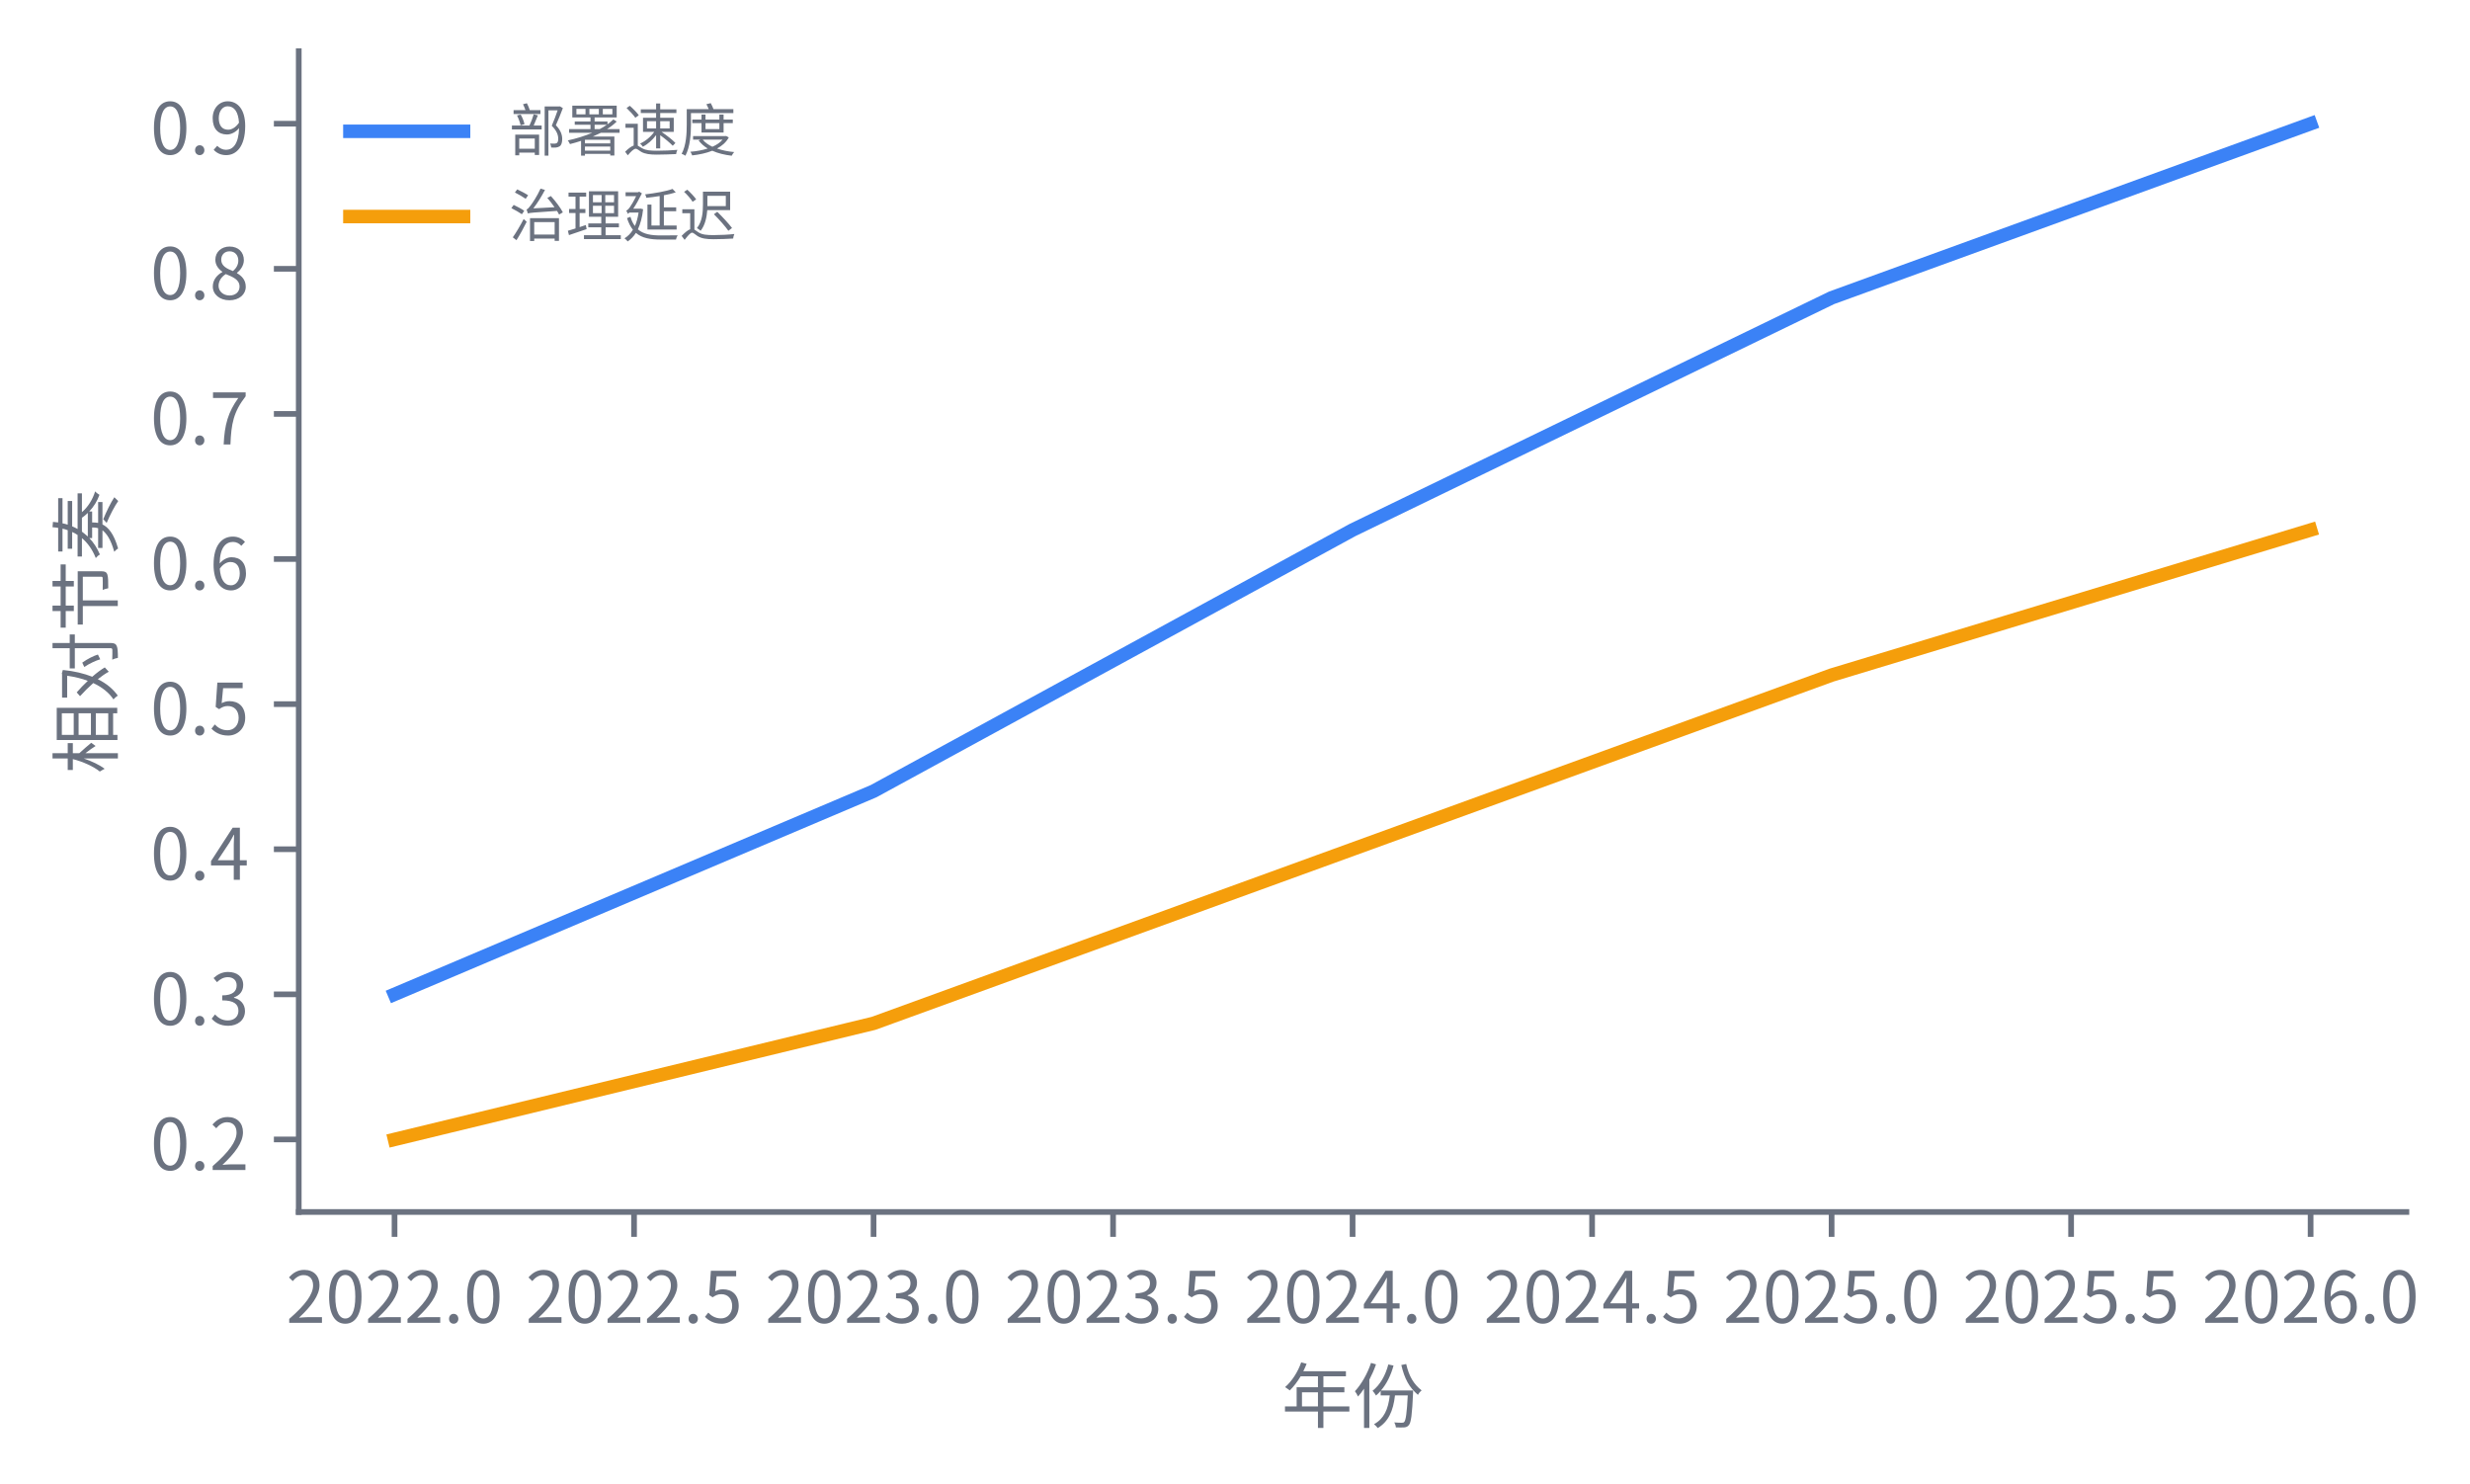
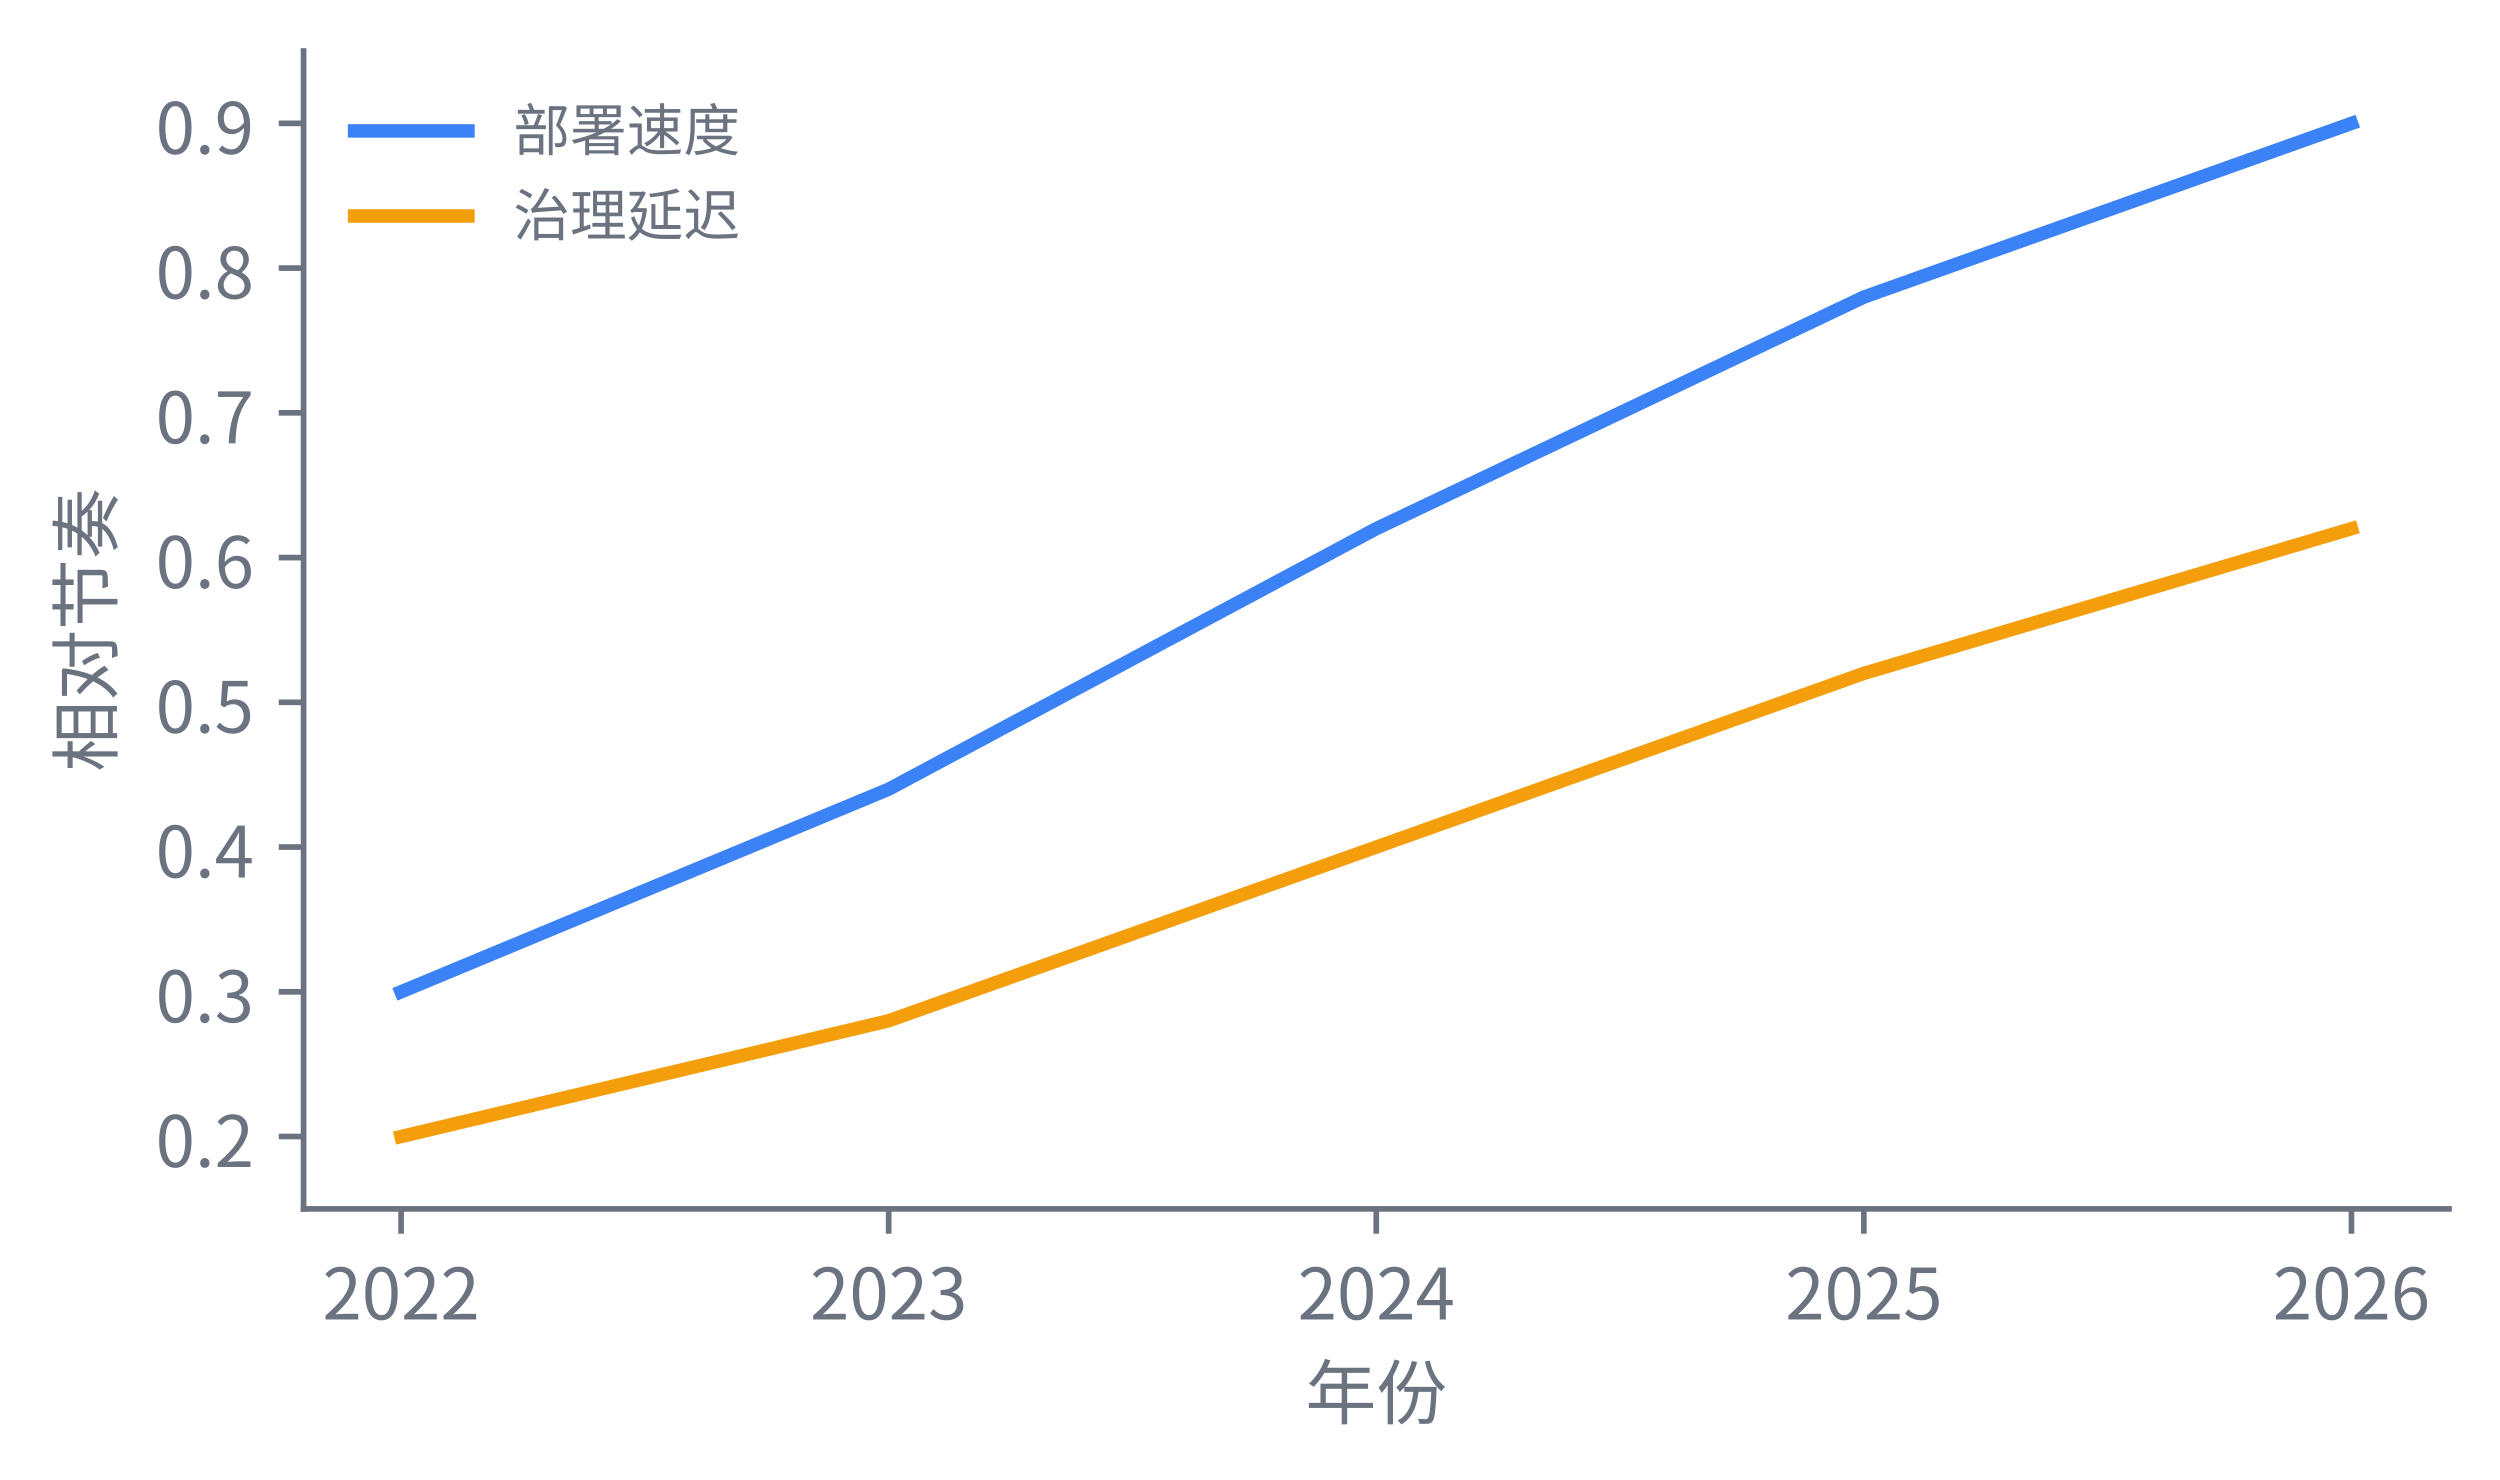
- <svg xmlns="http://www.w3.org/2000/svg" xmlns:xlink="http://www.w3.org/1999/xlink" width="347.685pt" height="208.8pt" viewBox="0 0 347.685 208.8" version="1.1">
+ <svg xmlns="http://www.w3.org/2000/svg" xmlns:xlink="http://www.w3.org/1999/xlink" width="352.8pt" height="208.8pt" viewBox="0 0 352.8 208.8" version="1.1">
  <defs>
    <style type="text/css">*{stroke-linejoin: round; stroke-linecap: butt}</style>
  </defs>
  <g id="figure_1">
    <g id="patch_1">
-       <path d="M 0 208.8  L 347.685 208.8  L 347.685 0  L 0 0  L 0 208.8  z " style="fill: none" />
+       <path d="M 0 208.8 L 352.8 208.8 L 352.8 0 L 0 0 L 0 208.8 z " style="fill: none" />
    </g>
    <g id="axes_1">
      <g id="patch_2">
-         <path d="M 42.052 170.6  L 338.734 170.6  L 338.734 7.2  L 42.052 7.2  L 42.052 170.6  z " style="fill: none" />
+         <path d="M 42.841 170.6 L 345.6 170.6 L 345.6 7.2 L 42.841 7.2 L 42.841 170.6 z " style="fill: none" />
      </g>
      <g id="matplotlib.axis_1">
        <g id="xtick_1">
          <g id="line2d_1">
            <defs>
-               <path id="m3ddbf1f13f" d="M 0 0  L 0 3.5  " style="stroke: #6b7280; stroke-width: 0.8" />
+               <path id="m428216b409" d="M 0 0 L 0 3.5 " style="stroke: #6b7280; stroke-width: 0.8" />
            </defs>
            <g>
-               <use xlink:href="#m3ddbf1f13f" x="55.537" y="170.6" style="fill: #6b7280; stroke: #6b7280; stroke-width: 0.8" />
+               <use xlink:href="#m428216b409" x="56.602" y="170.6" style="fill: #6b7280; stroke: #6b7280; stroke-width: 0.8" />
            </g>
          </g>
          <g id="text_1">
-             <text style="font-size: 10px; font-family: 'PingFang SC', 'Heiti SC', 'STHeiti', 'Noto Sans CJK SC', 'Microsoft YaHei', 'SimHei', 'Arial Unicode MS', 'DejaVu Sans', sans-serif; text-anchor: middle; fill: #6b7280" x="55.537" y="186.2" transform="rotate(-0 55.53713 186.2)">2022.0</text>
+             <text style="font-size: 10px; font-family: 'PingFang SC', 'Heiti SC', 'STHeiti', 'Noto Sans CJK SC', 'Microsoft YaHei', 'SimHei', 'Arial Unicode MS', 'DejaVu Sans', sans-serif; text-anchor: middle; fill: #6b7280" x="56.602" y="186.2" transform="rotate(-0 56.60242 186.2)">2022</text>
          </g>
        </g>
        <g id="xtick_2">
          <g id="line2d_2">
            <g>
-               <use xlink:href="#m3ddbf1f13f" x="89.251" y="170.6" style="fill: #6b7280; stroke: #6b7280; stroke-width: 0.8" />
+               <use xlink:href="#m428216b409" x="125.411" y="170.6" style="fill: #6b7280; stroke: #6b7280; stroke-width: 0.8" />
            </g>
          </g>
          <g id="text_2">
-             <text style="font-size: 10px; font-family: 'PingFang SC', 'Heiti SC', 'STHeiti', 'Noto Sans CJK SC', 'Microsoft YaHei', 'SimHei', 'Arial Unicode MS', 'DejaVu Sans', sans-serif; text-anchor: middle; fill: #6b7280" x="89.251" y="186.2" transform="rotate(-0 89.25107 186.2)">2022.5</text>
+             <text style="font-size: 10px; font-family: 'PingFang SC', 'Heiti SC', 'STHeiti', 'Noto Sans CJK SC', 'Microsoft YaHei', 'SimHei', 'Arial Unicode MS', 'DejaVu Sans', sans-serif; text-anchor: middle; fill: #6b7280" x="125.411" y="186.2" transform="rotate(-0 125.4114 186.2)">2023</text>
          </g>
        </g>
        <g id="xtick_3">
          <g id="line2d_3">
            <g>
-               <use xlink:href="#m3ddbf1f13f" x="122.965" y="170.6" style="fill: #6b7280; stroke: #6b7280; stroke-width: 0.8" />
+               <use xlink:href="#m428216b409" x="194.22" y="170.6" style="fill: #6b7280; stroke: #6b7280; stroke-width: 0.8" />
            </g>
          </g>
          <g id="text_3">
-             <text style="font-size: 10px; font-family: 'PingFang SC', 'Heiti SC', 'STHeiti', 'Noto Sans CJK SC', 'Microsoft YaHei', 'SimHei', 'Arial Unicode MS', 'DejaVu Sans', sans-serif; text-anchor: middle; fill: #6b7280" x="122.965" y="186.2" transform="rotate(-0 122.965 186.2)">2023.0</text>
+             <text style="font-size: 10px; font-family: 'PingFang SC', 'Heiti SC', 'STHeiti', 'Noto Sans CJK SC', 'Microsoft YaHei', 'SimHei', 'Arial Unicode MS', 'DejaVu Sans', sans-serif; text-anchor: middle; fill: #6b7280" x="194.22" y="186.2" transform="rotate(-0 194.2203 186.2)">2024</text>
          </g>
        </g>
        <g id="xtick_4">
          <g id="line2d_4">
            <g>
-               <use xlink:href="#m3ddbf1f13f" x="156.679" y="170.6" style="fill: #6b7280; stroke: #6b7280; stroke-width: 0.8" />
+               <use xlink:href="#m428216b409" x="263.029" y="170.6" style="fill: #6b7280; stroke: #6b7280; stroke-width: 0.8" />
            </g>
          </g>
          <g id="text_4">
-             <text style="font-size: 10px; font-family: 'PingFang SC', 'Heiti SC', 'STHeiti', 'Noto Sans CJK SC', 'Microsoft YaHei', 'SimHei', 'Arial Unicode MS', 'DejaVu Sans', sans-serif; text-anchor: middle; fill: #6b7280" x="156.679" y="186.2" transform="rotate(-0 156.6789 186.2)">2023.5</text>
+             <text style="font-size: 10px; font-family: 'PingFang SC', 'Heiti SC', 'STHeiti', 'Noto Sans CJK SC', 'Microsoft YaHei', 'SimHei', 'Arial Unicode MS', 'DejaVu Sans', sans-serif; text-anchor: middle; fill: #6b7280" x="263.029" y="186.2" transform="rotate(-0 263.0293 186.2)">2025</text>
          </g>
        </g>
        <g id="xtick_5">
          <g id="line2d_5">
            <g>
-               <use xlink:href="#m3ddbf1f13f" x="190.393" y="170.6" style="fill: #6b7280; stroke: #6b7280; stroke-width: 0.8" />
+               <use xlink:href="#m428216b409" x="331.838" y="170.6" style="fill: #6b7280; stroke: #6b7280; stroke-width: 0.8" />
            </g>
          </g>
          <g id="text_5">
-             <text style="font-size: 10px; font-family: 'PingFang SC', 'Heiti SC', 'STHeiti', 'Noto Sans CJK SC', 'Microsoft YaHei', 'SimHei', 'Arial Unicode MS', 'DejaVu Sans', sans-serif; text-anchor: middle; fill: #6b7280" x="190.393" y="186.2" transform="rotate(-0 190.3929 186.2)">2024.0</text>
+             <text style="font-size: 10px; font-family: 'PingFang SC', 'Heiti SC', 'STHeiti', 'Noto Sans CJK SC', 'Microsoft YaHei', 'SimHei', 'Arial Unicode MS', 'DejaVu Sans', sans-serif; text-anchor: middle; fill: #6b7280" x="331.838" y="186.2" transform="rotate(-0 331.8382 186.2)">2026</text>
          </g>
        </g>
-         <g id="xtick_6">
-           <g id="line2d_6">
-             <g>
-               <use xlink:href="#m3ddbf1f13f" x="224.107" y="170.6" style="fill: #6b7280; stroke: #6b7280; stroke-width: 0.8" />
-             </g>
-           </g>
-           <g id="text_6">
-             <text style="font-size: 10px; font-family: 'PingFang SC', 'Heiti SC', 'STHeiti', 'Noto Sans CJK SC', 'Microsoft YaHei', 'SimHei', 'Arial Unicode MS', 'DejaVu Sans', sans-serif; text-anchor: middle; fill: #6b7280" x="224.107" y="186.2" transform="rotate(-0 224.1068 186.2)">2024.5</text>
-           </g>
-         </g>
-         <g id="xtick_7">
-           <g id="line2d_7">
-             <g>
-               <use xlink:href="#m3ddbf1f13f" x="257.821" y="170.6" style="fill: #6b7280; stroke: #6b7280; stroke-width: 0.8" />
-             </g>
-           </g>
-           <g id="text_7">
-             <text style="font-size: 10px; font-family: 'PingFang SC', 'Heiti SC', 'STHeiti', 'Noto Sans CJK SC', 'Microsoft YaHei', 'SimHei', 'Arial Unicode MS', 'DejaVu Sans', sans-serif; text-anchor: middle; fill: #6b7280" x="257.821" y="186.2" transform="rotate(-0 257.8207 186.2)">2025.0</text>
-           </g>
-         </g>
-         <g id="xtick_8">
-           <g id="line2d_8">
-             <g>
-               <use xlink:href="#m3ddbf1f13f" x="291.535" y="170.6" style="fill: #6b7280; stroke: #6b7280; stroke-width: 0.8" />
-             </g>
-           </g>
-           <g id="text_8">
-             <text style="font-size: 10px; font-family: 'PingFang SC', 'Heiti SC', 'STHeiti', 'Noto Sans CJK SC', 'Microsoft YaHei', 'SimHei', 'Arial Unicode MS', 'DejaVu Sans', sans-serif; text-anchor: middle; fill: #6b7280" x="291.535" y="186.2" transform="rotate(-0 291.5347 186.2)">2025.5</text>
-           </g>
-         </g>
-         <g id="xtick_9">
-           <g id="line2d_9">
-             <g>
-               <use xlink:href="#m3ddbf1f13f" x="325.249" y="170.6" style="fill: #6b7280; stroke: #6b7280; stroke-width: 0.8" />
-             </g>
-           </g>
-           <g id="text_9">
-             <text style="font-size: 10px; font-family: 'PingFang SC', 'Heiti SC', 'STHeiti', 'Noto Sans CJK SC', 'Microsoft YaHei', 'SimHei', 'Arial Unicode MS', 'DejaVu Sans', sans-serif; text-anchor: middle; fill: #6b7280" x="325.249" y="186.2" transform="rotate(-0 325.2486 186.2)">2026.0</text>
-           </g>
-         </g>
-         <g id="text_10">
-           <text style="font-size: 10px; font-family: 'PingFang SC', 'Heiti SC', 'STHeiti', 'Noto Sans CJK SC', 'Microsoft YaHei', 'SimHei', 'Arial Unicode MS', 'DejaVu Sans', sans-serif; text-anchor: middle; fill: #6b7280" x="190.393" y="200.2" transform="rotate(-0 190.3929 200.2)">年份</text>
+         <g id="text_6">
+           <text style="font-size: 10px; font-family: 'PingFang SC', 'Heiti SC', 'STHeiti', 'Noto Sans CJK SC', 'Microsoft YaHei', 'SimHei', 'Arial Unicode MS', 'DejaVu Sans', sans-serif; text-anchor: middle; fill: #6b7280" x="194.22" y="200.2" transform="rotate(-0 194.2203 200.2)">年份</text>
        </g>
      </g>
      <g id="matplotlib.axis_2">
        <g id="ytick_1">
-           <g id="line2d_10">
+           <g id="line2d_6">
            <defs>
-               <path id="mf5298765af" d="M 0 0  L -3.5 0  " style="stroke: #6b7280; stroke-width: 0.8" />
+               <path id="m66ee793992" d="M 0 0 L -3.5 0 " style="stroke: #6b7280; stroke-width: 0.8" />
            </defs>
            <g>
-               <use xlink:href="#mf5298765af" x="42.052" y="160.387" style="fill: #6b7280; stroke: #6b7280; stroke-width: 0.8" />
+               <use xlink:href="#m66ee793992" x="42.841" y="160.387" style="fill: #6b7280; stroke: #6b7280; stroke-width: 0.8" />
+             </g>
+           </g>
+           <g id="text_7">
+             <text style="font-size: 10px; font-family: 'PingFang SC', 'Heiti SC', 'STHeiti', 'Noto Sans CJK SC', 'Microsoft YaHei', 'SimHei', 'Arial Unicode MS', 'DejaVu Sans', sans-serif; text-anchor: end; fill: #6b7280" x="35.841" y="164.688" transform="rotate(-0 35.84063 164.6875)">0.2</text>
+           </g>
+         </g>
+         <g id="ytick_2">
+           <g id="line2d_7">
+             <g>
+               <use xlink:href="#m66ee793992" x="42.841" y="139.963" style="fill: #6b7280; stroke: #6b7280; stroke-width: 0.8" />
+             </g>
+           </g>
+           <g id="text_8">
+             <text style="font-size: 10px; font-family: 'PingFang SC', 'Heiti SC', 'STHeiti', 'Noto Sans CJK SC', 'Microsoft YaHei', 'SimHei', 'Arial Unicode MS', 'DejaVu Sans', sans-serif; text-anchor: end; fill: #6b7280" x="35.841" y="144.262" transform="rotate(-0 35.84063 144.2625)">0.3</text>
+           </g>
+         </g>
+         <g id="ytick_3">
+           <g id="line2d_8">
+             <g>
+               <use xlink:href="#m66ee793992" x="42.841" y="119.537" style="fill: #6b7280; stroke: #6b7280; stroke-width: 0.8" />
+             </g>
+           </g>
+           <g id="text_9">
+             <text style="font-size: 10px; font-family: 'PingFang SC', 'Heiti SC', 'STHeiti', 'Noto Sans CJK SC', 'Microsoft YaHei', 'SimHei', 'Arial Unicode MS', 'DejaVu Sans', sans-serif; text-anchor: end; fill: #6b7280" x="35.841" y="123.838" transform="rotate(-0 35.84063 123.8375)">0.4</text>
+           </g>
+         </g>
+         <g id="ytick_4">
+           <g id="line2d_9">
+             <g>
+               <use xlink:href="#m66ee793992" x="42.841" y="99.112" style="fill: #6b7280; stroke: #6b7280; stroke-width: 0.8" />
+             </g>
+           </g>
+           <g id="text_10">
+             <text style="font-size: 10px; font-family: 'PingFang SC', 'Heiti SC', 'STHeiti', 'Noto Sans CJK SC', 'Microsoft YaHei', 'SimHei', 'Arial Unicode MS', 'DejaVu Sans', sans-serif; text-anchor: end; fill: #6b7280" x="35.841" y="103.412" transform="rotate(-0 35.84063 103.4125)">0.5</text>
+           </g>
+         </g>
+         <g id="ytick_5">
+           <g id="line2d_10">
+             <g>
+               <use xlink:href="#m66ee793992" x="42.841" y="78.688" style="fill: #6b7280; stroke: #6b7280; stroke-width: 0.8" />
            </g>
          </g>
          <g id="text_11">
-             <text style="font-size: 10px; font-family: 'PingFang SC', 'Heiti SC', 'STHeiti', 'Noto Sans CJK SC', 'Microsoft YaHei', 'SimHei', 'Arial Unicode MS', 'DejaVu Sans', sans-serif; text-anchor: end; fill: #6b7280" x="35.052" y="164.688" transform="rotate(-0 35.05156 164.6875)">0.2</text>
+             <text style="font-size: 10px; font-family: 'PingFang SC', 'Heiti SC', 'STHeiti', 'Noto Sans CJK SC', 'Microsoft YaHei', 'SimHei', 'Arial Unicode MS', 'DejaVu Sans', sans-serif; text-anchor: end; fill: #6b7280" x="35.841" y="82.987" transform="rotate(-0 35.84063 82.9875)">0.6</text>
          </g>
        </g>
-         <g id="ytick_2">
+         <g id="ytick_6">
          <g id="line2d_11">
            <g>
-               <use xlink:href="#mf5298765af" x="42.052" y="139.963" style="fill: #6b7280; stroke: #6b7280; stroke-width: 0.8" />
+               <use xlink:href="#m66ee793992" x="42.841" y="58.263" style="fill: #6b7280; stroke: #6b7280; stroke-width: 0.8" />
            </g>
          </g>
          <g id="text_12">
-             <text style="font-size: 10px; font-family: 'PingFang SC', 'Heiti SC', 'STHeiti', 'Noto Sans CJK SC', 'Microsoft YaHei', 'SimHei', 'Arial Unicode MS', 'DejaVu Sans', sans-serif; text-anchor: end; fill: #6b7280" x="35.052" y="144.262" transform="rotate(-0 35.05156 144.2625)">0.3</text>
+             <text style="font-size: 10px; font-family: 'PingFang SC', 'Heiti SC', 'STHeiti', 'Noto Sans CJK SC', 'Microsoft YaHei', 'SimHei', 'Arial Unicode MS', 'DejaVu Sans', sans-serif; text-anchor: end; fill: #6b7280" x="35.841" y="62.562" transform="rotate(-0 35.84063 62.5625)">0.7</text>
          </g>
        </g>
-         <g id="ytick_3">
+         <g id="ytick_7">
          <g id="line2d_12">
            <g>
-               <use xlink:href="#mf5298765af" x="42.052" y="119.537" style="fill: #6b7280; stroke: #6b7280; stroke-width: 0.8" />
+               <use xlink:href="#m66ee793992" x="42.841" y="37.837" style="fill: #6b7280; stroke: #6b7280; stroke-width: 0.8" />
            </g>
          </g>
          <g id="text_13">
-             <text style="font-size: 10px; font-family: 'PingFang SC', 'Heiti SC', 'STHeiti', 'Noto Sans CJK SC', 'Microsoft YaHei', 'SimHei', 'Arial Unicode MS', 'DejaVu Sans', sans-serif; text-anchor: end; fill: #6b7280" x="35.052" y="123.838" transform="rotate(-0 35.05156 123.8375)">0.4</text>
+             <text style="font-size: 10px; font-family: 'PingFang SC', 'Heiti SC', 'STHeiti', 'Noto Sans CJK SC', 'Microsoft YaHei', 'SimHei', 'Arial Unicode MS', 'DejaVu Sans', sans-serif; text-anchor: end; fill: #6b7280" x="35.841" y="42.138" transform="rotate(-0 35.84063 42.1375)">0.8</text>
          </g>
        </g>
-         <g id="ytick_4">
+         <g id="ytick_8">
          <g id="line2d_13">
            <g>
-               <use xlink:href="#mf5298765af" x="42.052" y="99.112" style="fill: #6b7280; stroke: #6b7280; stroke-width: 0.8" />
+               <use xlink:href="#m66ee793992" x="42.841" y="17.413" style="fill: #6b7280; stroke: #6b7280; stroke-width: 0.8" />
            </g>
          </g>
          <g id="text_14">
-             <text style="font-size: 10px; font-family: 'PingFang SC', 'Heiti SC', 'STHeiti', 'Noto Sans CJK SC', 'Microsoft YaHei', 'SimHei', 'Arial Unicode MS', 'DejaVu Sans', sans-serif; text-anchor: end; fill: #6b7280" x="35.052" y="103.412" transform="rotate(-0 35.05156 103.4125)">0.5</text>
+             <text style="font-size: 10px; font-family: 'PingFang SC', 'Heiti SC', 'STHeiti', 'Noto Sans CJK SC', 'Microsoft YaHei', 'SimHei', 'Arial Unicode MS', 'DejaVu Sans', sans-serif; text-anchor: end; fill: #6b7280" x="35.841" y="21.712" transform="rotate(-0 35.84063 21.7125)">0.9</text>
          </g>
        </g>
-         <g id="ytick_5">
-           <g id="line2d_14">
-             <g>
-               <use xlink:href="#mf5298765af" x="42.052" y="78.688" style="fill: #6b7280; stroke: #6b7280; stroke-width: 0.8" />
-             </g>
-           </g>
-           <g id="text_15">
-             <text style="font-size: 10px; font-family: 'PingFang SC', 'Heiti SC', 'STHeiti', 'Noto Sans CJK SC', 'Microsoft YaHei', 'SimHei', 'Arial Unicode MS', 'DejaVu Sans', sans-serif; text-anchor: end; fill: #6b7280" x="35.052" y="82.987" transform="rotate(-0 35.05156 82.9875)">0.6</text>
-           </g>
-         </g>
-         <g id="ytick_6">
-           <g id="line2d_15">
-             <g>
-               <use xlink:href="#mf5298765af" x="42.052" y="58.263" style="fill: #6b7280; stroke: #6b7280; stroke-width: 0.8" />
-             </g>
-           </g>
-           <g id="text_16">
-             <text style="font-size: 10px; font-family: 'PingFang SC', 'Heiti SC', 'STHeiti', 'Noto Sans CJK SC', 'Microsoft YaHei', 'SimHei', 'Arial Unicode MS', 'DejaVu Sans', sans-serif; text-anchor: end; fill: #6b7280" x="35.052" y="62.562" transform="rotate(-0 35.05156 62.5625)">0.7</text>
-           </g>
-         </g>
-         <g id="ytick_7">
-           <g id="line2d_16">
-             <g>
-               <use xlink:href="#mf5298765af" x="42.052" y="37.837" style="fill: #6b7280; stroke: #6b7280; stroke-width: 0.8" />
-             </g>
-           </g>
-           <g id="text_17">
-             <text style="font-size: 10px; font-family: 'PingFang SC', 'Heiti SC', 'STHeiti', 'Noto Sans CJK SC', 'Microsoft YaHei', 'SimHei', 'Arial Unicode MS', 'DejaVu Sans', sans-serif; text-anchor: end; fill: #6b7280" x="35.052" y="42.138" transform="rotate(-0 35.05156 42.1375)">0.8</text>
-           </g>
-         </g>
-         <g id="ytick_8">
-           <g id="line2d_17">
-             <g>
-               <use xlink:href="#mf5298765af" x="42.052" y="17.413" style="fill: #6b7280; stroke: #6b7280; stroke-width: 0.8" />
-             </g>
-           </g>
-           <g id="text_18">
-             <text style="font-size: 10px; font-family: 'PingFang SC', 'Heiti SC', 'STHeiti', 'Noto Sans CJK SC', 'Microsoft YaHei', 'SimHei', 'Arial Unicode MS', 'DejaVu Sans', sans-serif; text-anchor: end; fill: #6b7280" x="35.052" y="21.712" transform="rotate(-0 35.05156 21.7125)">0.9</text>
-           </g>
-         </g>
-         <g id="text_19">
+         <g id="text_15">
          <text style="font-size: 10px; font-family: 'PingFang SC', 'Heiti SC', 'STHeiti', 'Noto Sans CJK SC', 'Microsoft YaHei', 'SimHei', 'Arial Unicode MS', 'DejaVu Sans', sans-serif; text-anchor: middle; fill: #6b7280" x="15.8" y="88.9" transform="rotate(-90 15.8 88.9)">相对节奏</text>
        </g>
      </g>
-       <g id="line2d_18">
-         <path d="M 55.537 139.963  L 122.965 111.368  L 190.393 74.603  L 257.821 41.922  L 325.249 17.413  " clip-path="url(#pb1ea155468)" style="fill: none; stroke: #3b82f6; stroke-width: 1.9; stroke-linecap: square" />
+       <g id="line2d_14">
+         <path d="M 56.602 139.963 L 125.411 111.368 L 194.22 74.603 L 263.029 41.922 L 331.838 17.413 " clip-path="url(#p1a5a2c4514)" style="fill: none; stroke: #3b82f6; stroke-width: 1.9; stroke-linecap: square" />
      </g>
-       <g id="line2d_19">
-         <path d="M 55.537 160.387  L 122.965 144.048  L 190.393 119.537  L 257.821 95.028  L 325.249 74.603  " clip-path="url(#pb1ea155468)" style="fill: none; stroke: #f59e0b; stroke-width: 1.9; stroke-linecap: square" />
+       <g id="line2d_15">
+         <path d="M 56.602 160.387 L 125.411 144.048 L 194.22 119.537 L 263.029 95.028 L 331.838 74.603 " clip-path="url(#p1a5a2c4514)" style="fill: none; stroke: #f59e0b; stroke-width: 1.9; stroke-linecap: square" />
      </g>
      <g id="patch_3">
-         <path d="M 42.052 170.6  L 42.052 7.2  " style="fill: none; stroke: #6b7280; stroke-width: 0.8; stroke-linejoin: miter; stroke-linecap: square" />
+         <path d="M 42.841 170.6 L 42.841 7.2 " style="fill: none; stroke: #6b7280; stroke-width: 0.8; stroke-linejoin: miter; stroke-linecap: square" />
      </g>
      <g id="patch_4">
-         <path d="M 42.052 170.6  L 338.734 170.6  " style="fill: none; stroke: #6b7280; stroke-width: 0.8; stroke-linejoin: miter; stroke-linecap: square" />
+         <path d="M 42.841 170.6 L 345.6 170.6 " style="fill: none; stroke: #6b7280; stroke-width: 0.8; stroke-linejoin: miter; stroke-linecap: square" />
      </g>
      <g id="legend_1">
-         <g id="line2d_20">
-           <path d="M 49.252 18.48  L 57.252 18.48  L 65.252 18.48  " style="fill: none; stroke: #3b82f6; stroke-width: 1.9; stroke-linecap: square" />
+         <g id="line2d_16">
+           <path d="M 50.041 18.48 L 58.041 18.48 L 66.041 18.48 " style="fill: none; stroke: #3b82f6; stroke-width: 1.9; stroke-linecap: square" />
        </g>
-         <g id="text_20">
-           <text style="font-size: 8px; font-family: 'PingFang SC', 'Heiti SC', 'STHeiti', 'Noto Sans CJK SC', 'Microsoft YaHei', 'SimHei', 'Arial Unicode MS', 'DejaVu Sans', sans-serif; text-anchor: start; fill: #6b7280" x="71.652" y="21.28" transform="rotate(-0 71.65156 21.28)">部署速度</text>
+         <g id="text_16">
+           <text style="font-size: 8px; font-family: 'PingFang SC', 'Heiti SC', 'STHeiti', 'Noto Sans CJK SC', 'Microsoft YaHei', 'SimHei', 'Arial Unicode MS', 'DejaVu Sans', sans-serif; text-anchor: start; fill: #6b7280" x="72.441" y="21.28" transform="rotate(-0 72.44062 21.28)">部署速度</text>
        </g>
-         <g id="line2d_21">
-           <path d="M 49.252 30.48  L 57.252 30.48  L 65.252 30.48  " style="fill: none; stroke: #f59e0b; stroke-width: 1.9; stroke-linecap: square" />
+         <g id="line2d_17">
+           <path d="M 50.041 30.48 L 58.041 30.48 L 66.041 30.48 " style="fill: none; stroke: #f59e0b; stroke-width: 1.9; stroke-linecap: square" />
        </g>
-         <g id="text_21">
-           <text style="font-size: 8px; font-family: 'PingFang SC', 'Heiti SC', 'STHeiti', 'Noto Sans CJK SC', 'Microsoft YaHei', 'SimHei', 'Arial Unicode MS', 'DejaVu Sans', sans-serif; text-anchor: start; fill: #6b7280" x="71.652" y="33.28" transform="rotate(-0 71.65156 33.28)">治理延迟</text>
+         <g id="text_17">
+           <text style="font-size: 8px; font-family: 'PingFang SC', 'Heiti SC', 'STHeiti', 'Noto Sans CJK SC', 'Microsoft YaHei', 'SimHei', 'Arial Unicode MS', 'DejaVu Sans', sans-serif; text-anchor: start; fill: #6b7280" x="72.441" y="33.28" transform="rotate(-0 72.44062 33.28)">治理延迟</text>
        </g>
      </g>
    </g>
  </g>
  <defs>
-     <clipPath id="pb1ea155468">
-       <rect x="42.052" y="7.2" width="296.683" height="163.4" />
+     <clipPath id="p1a5a2c4514">
+       <rect x="42.841" y="7.2" width="302.759" height="163.4" />
    </clipPath>
  </defs>
</svg>
